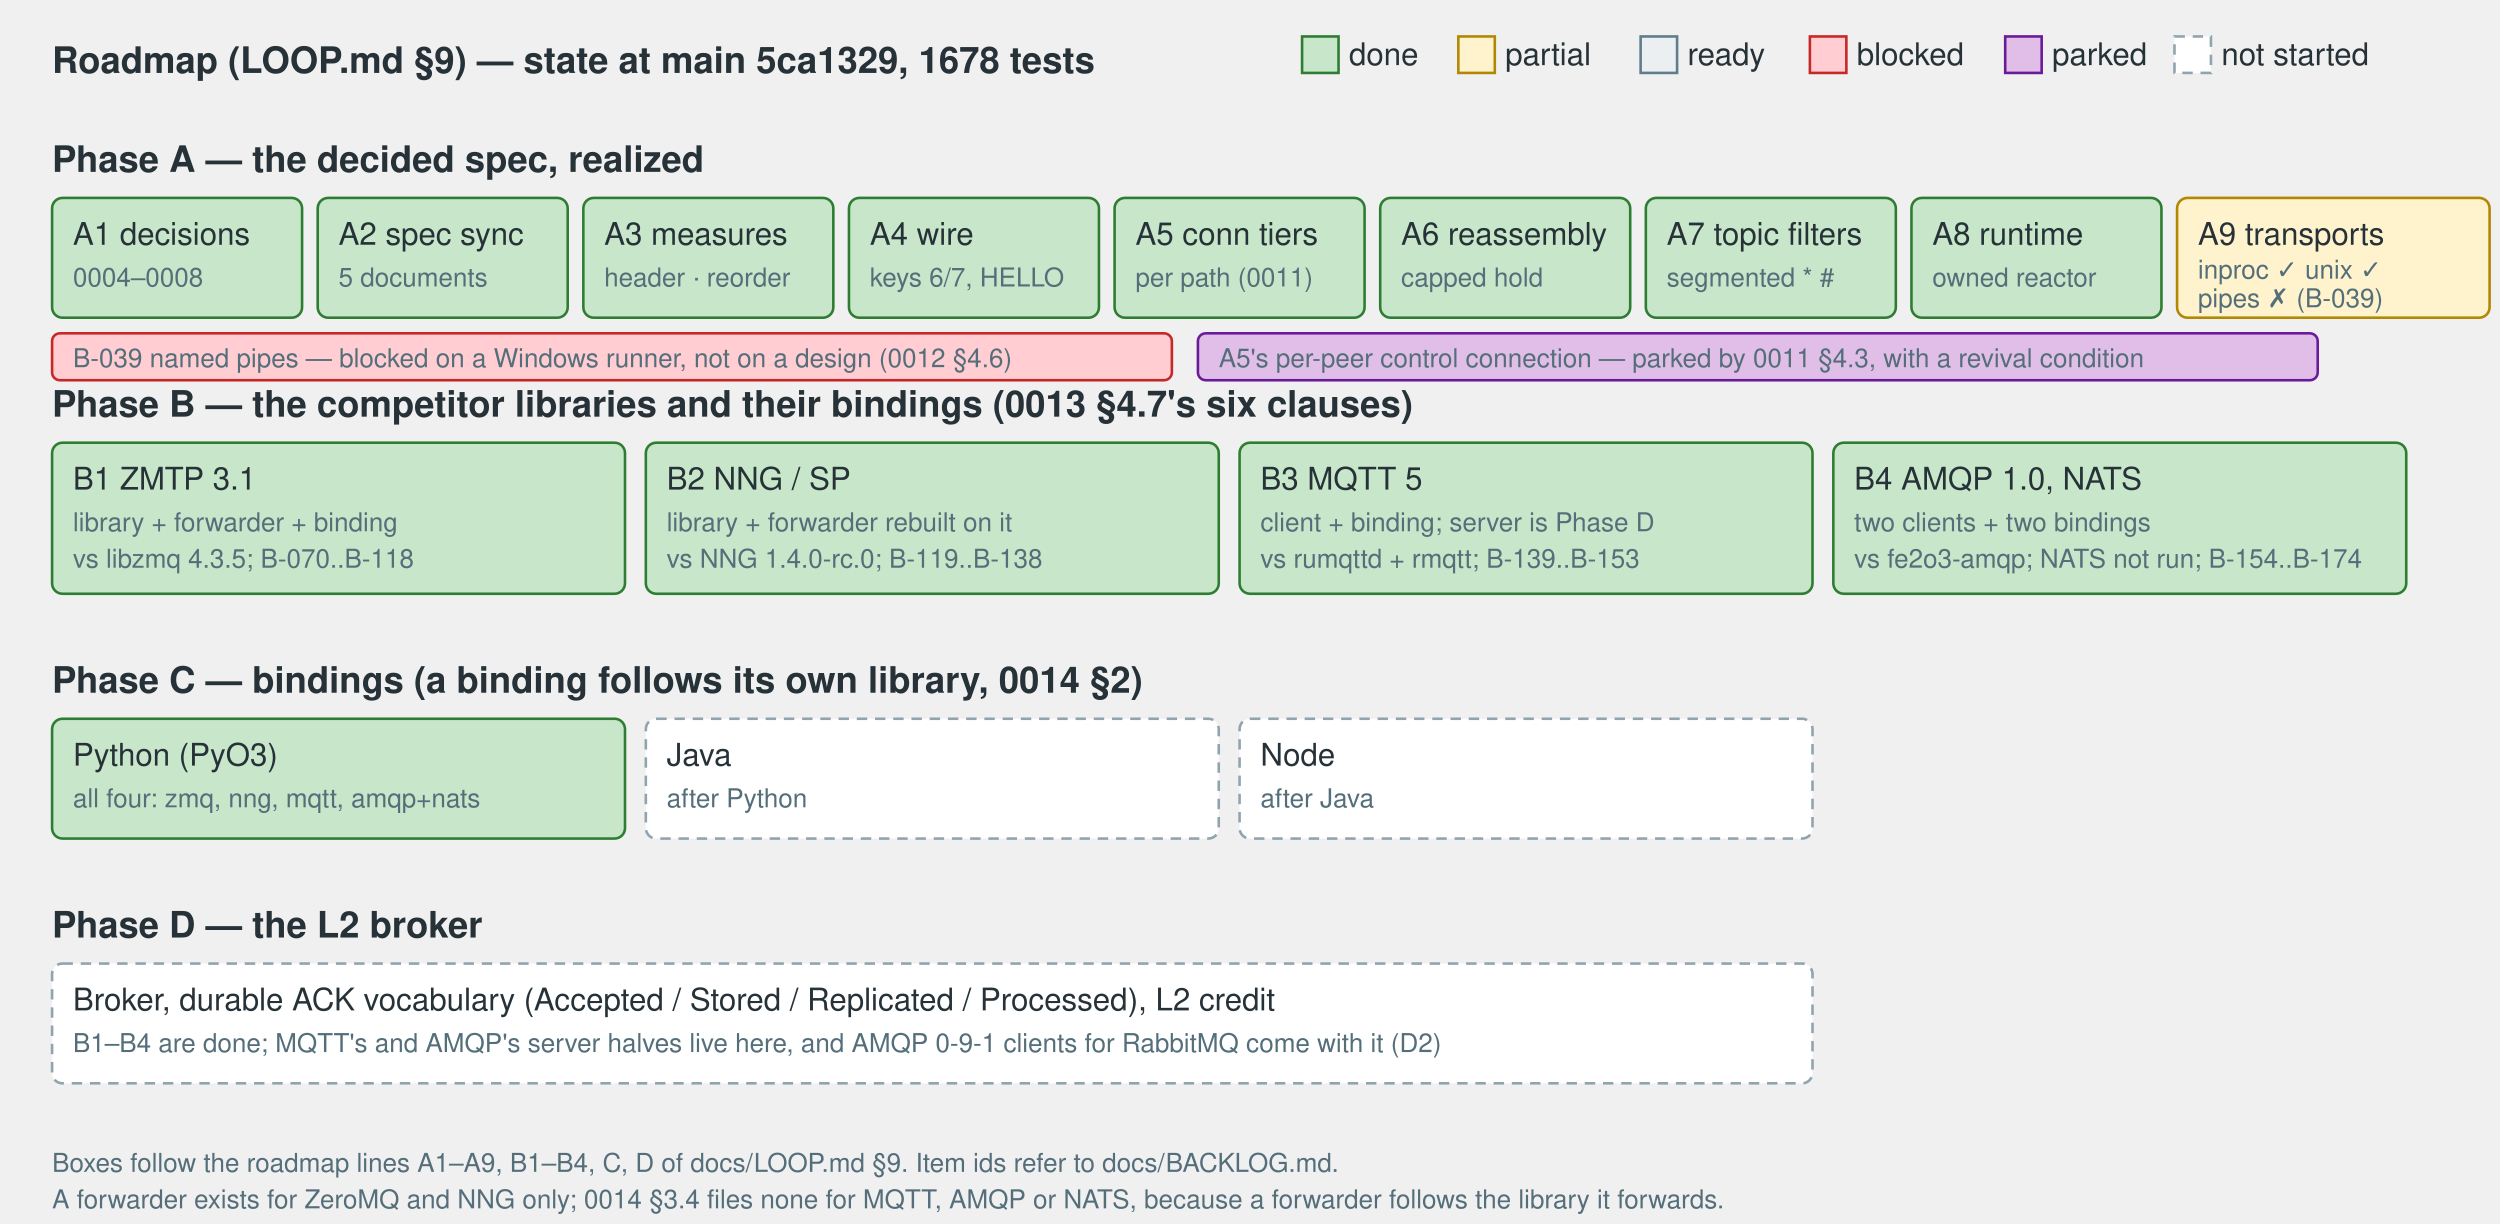
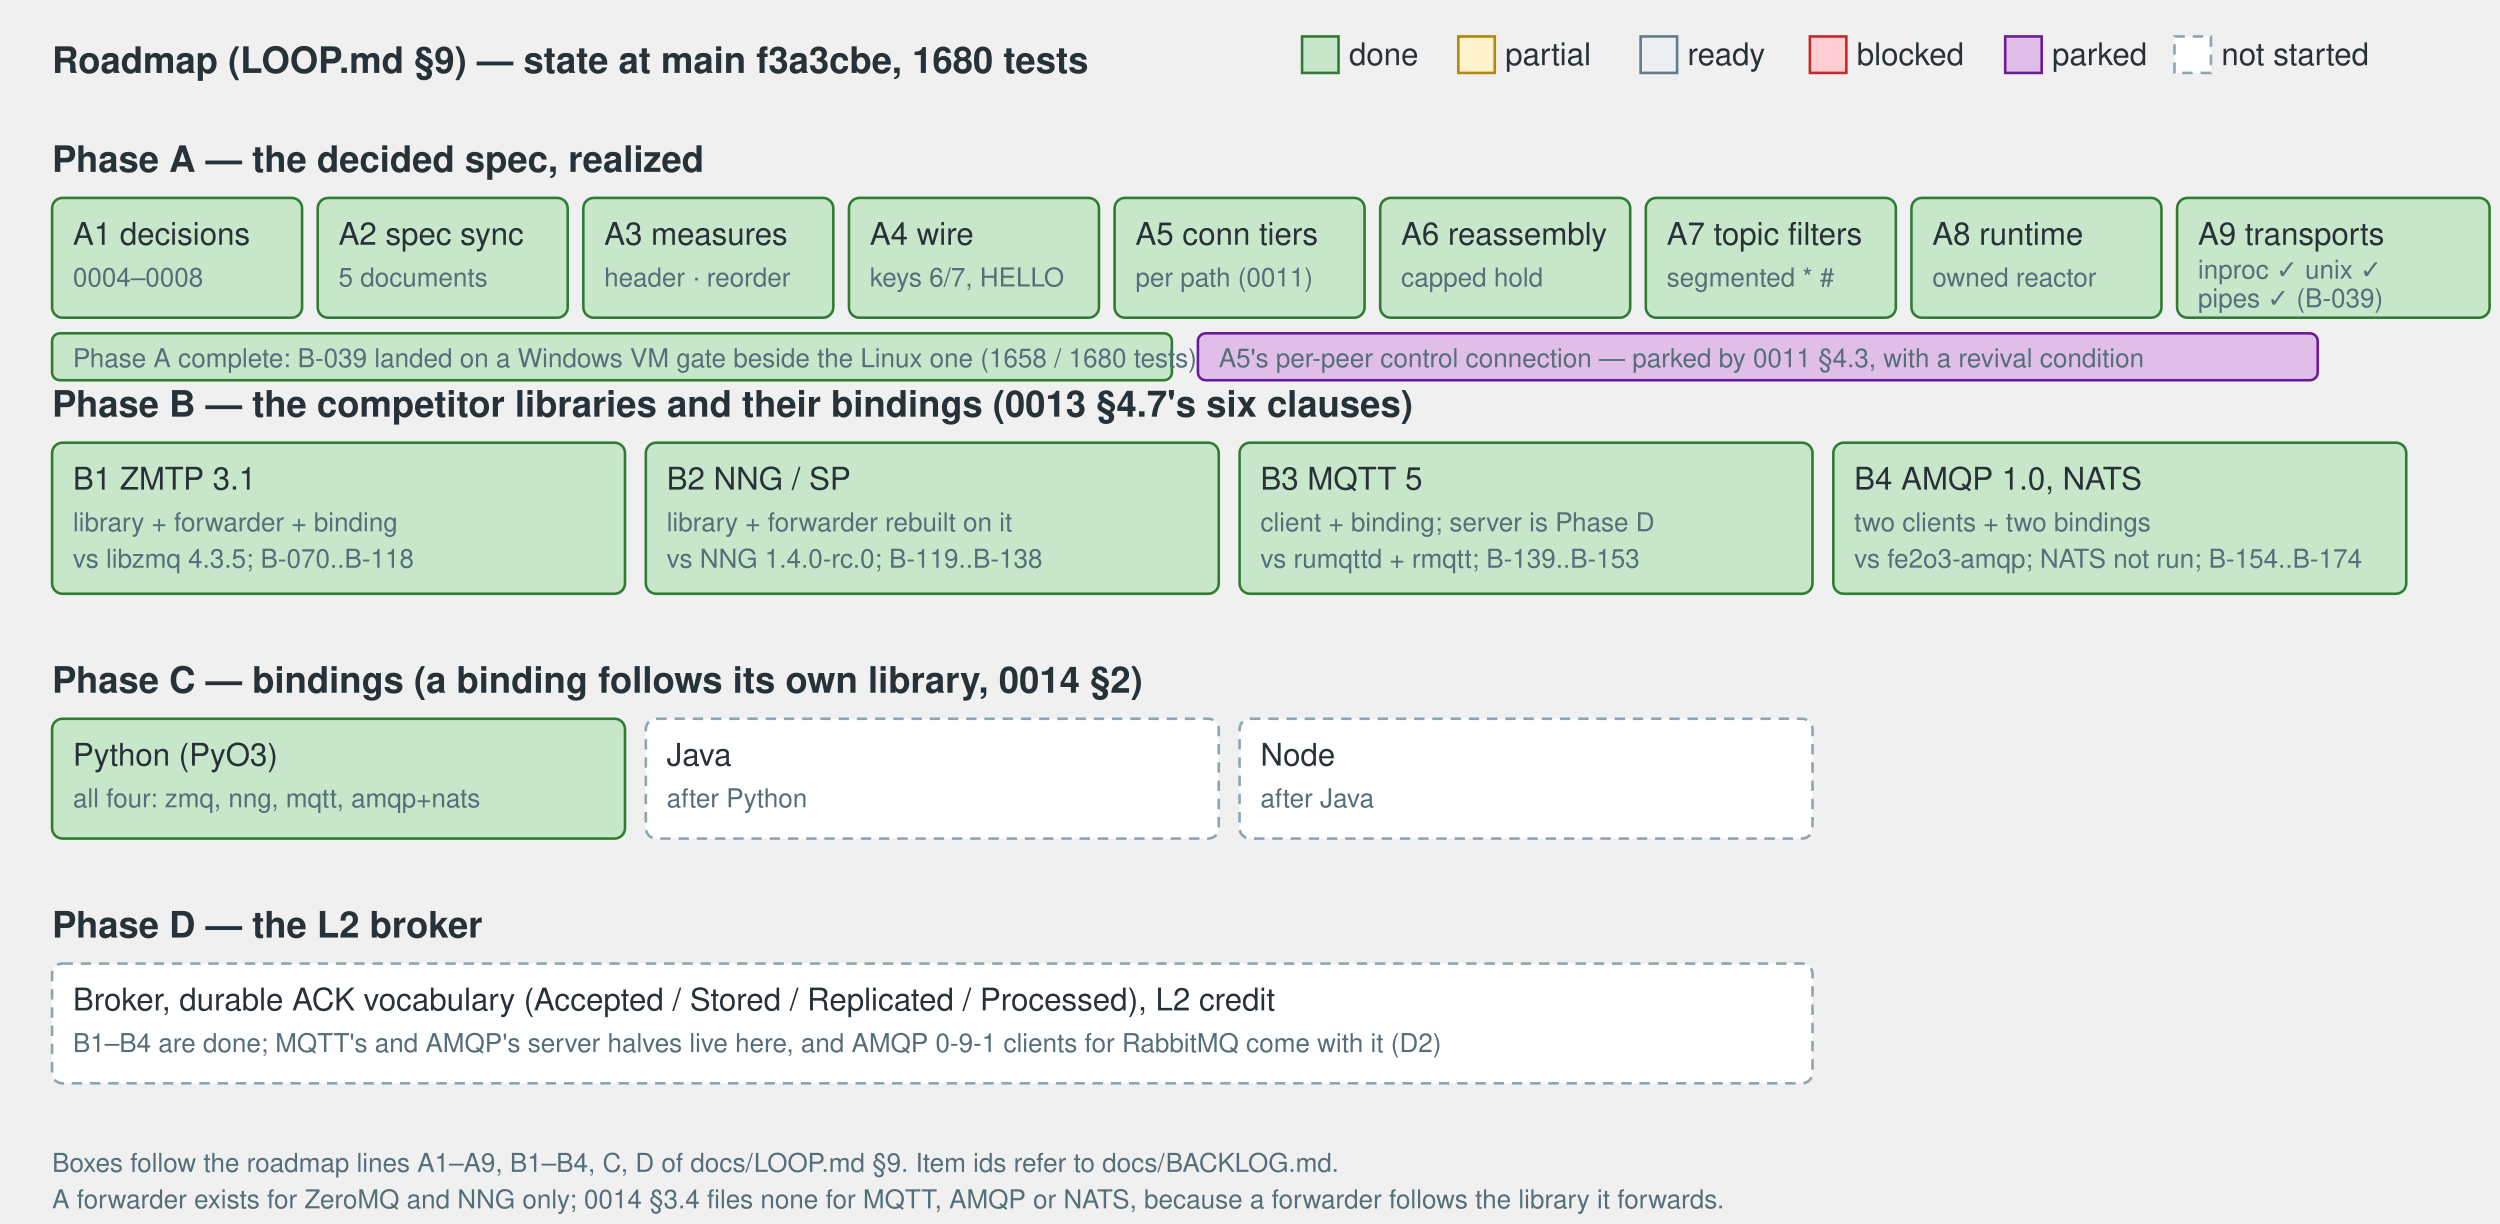
<svg xmlns="http://www.w3.org/2000/svg" width="960" height="470" viewBox="0 0 960 470" font-family="Helvetica, Arial, sans-serif" font-size="12">
  <defs>
    <style>
      .done    { fill:#c8e6c9; stroke:#2e7d32; }
      .partial { fill:#fff3cd; stroke:#b28704; }
      .ready   { fill:#eceff1; stroke:#607d8b; }
      .blocked { fill:#ffcdd2; stroke:#c62828; }
      .todo    { fill:#ffffff; stroke:#90a4ae; stroke-dasharray:4 3; }
      .parked  { fill:#e1bee7; stroke:#6a1b9a; }
      .lbl     { fill:#263238; }
      .sub     { fill:#546e7a; font-size:10px; }
      .phase   { fill:#263238; font-size:14px; font-weight:bold; }
    </style>
  </defs>
-   <text x="20" y="28" class="phase">Roadmap (LOOP.md §9) — state at main 5ca1329, 1678 tests</text>
+   <text x="20" y="28" class="phase">Roadmap (LOOP.md §9) — state at main f3a3cbe, 1680 tests</text>
  <g transform="translate(500,14)">
    <rect x="0" y="0" width="14" height="14" class="done" />
    <text x="18" y="11" class="lbl">done</text>
    <rect x="60" y="0" width="14" height="14" class="partial" />
    <text x="78" y="11" class="lbl">partial</text>
    <rect x="130" y="0" width="14" height="14" class="ready" />
    <text x="148" y="11" class="lbl">ready</text>
    <rect x="195" y="0" width="14" height="14" class="blocked" />
    <text x="213" y="11" class="lbl">blocked</text>
    <rect x="270" y="0" width="14" height="14" class="parked" />
    <text x="288" y="11" class="lbl">parked</text>
    <rect x="335" y="0" width="14" height="14" class="todo" />
    <text x="353" y="11" class="lbl">not started</text>
  </g>
  <text x="20" y="66" class="phase">Phase A — the decided spec, realized</text>
  <g transform="translate(20,76)">
    <rect x="0" y="0" width="96" height="46" rx="4" class="done" />
    <text x="8" y="18" class="lbl">A1 decisions</text>
    <text x="8" y="34" class="sub">0004–0008</text>
    <rect x="102" y="0" width="96" height="46" rx="4" class="done" />
    <text x="110" y="18" class="lbl">A2 spec sync</text>
    <text x="110" y="34" class="sub">5 documents</text>
    <rect x="204" y="0" width="96" height="46" rx="4" class="done" />
    <text x="212" y="18" class="lbl">A3 measures</text>
    <text x="212" y="34" class="sub">header · reorder</text>
    <rect x="306" y="0" width="96" height="46" rx="4" class="done" />
    <text x="314" y="18" class="lbl">A4 wire</text>
    <text x="314" y="34" class="sub">keys 6/7, HELLO</text>
    <rect x="408" y="0" width="96" height="46" rx="4" class="done" />
    <text x="416" y="18" class="lbl">A5 conn tiers</text>
    <text x="416" y="34" class="sub">per path (0011)</text>
    <rect x="510" y="0" width="96" height="46" rx="4" class="done" />
    <text x="518" y="18" class="lbl">A6 reassembly</text>
    <text x="518" y="34" class="sub">capped hold</text>
    <rect x="612" y="0" width="96" height="46" rx="4" class="done" />
    <text x="620" y="18" class="lbl">A7 topic filters</text>
    <text x="620" y="34" class="sub">segmented * #</text>
    <rect x="714" y="0" width="96" height="46" rx="4" class="done" />
    <text x="722" y="18" class="lbl">A8 runtime</text>
    <text x="722" y="34" class="sub">owned reactor</text>
-     <rect x="816" y="0" width="120" height="46" rx="4" class="partial" />
+     <rect x="816" y="0" width="120" height="46" rx="4" class="done" />
    <text x="824" y="18" class="lbl">A9 transports</text>
    <text x="824" y="31" class="sub">inproc ✓ unix ✓</text>
-     <text x="824" y="42" class="sub">pipes ✗ (B-039)</text>
+     <text x="824" y="42" class="sub">pipes ✓ (B-039)</text>
  </g>
  <g transform="translate(20,128)">
-     <rect x="0" y="0" width="430" height="18" rx="3" class="blocked" />
-     <text x="8" y="13" class="sub">B-039 named pipes — blocked on a Windows runner, not on a design (0012 §4.6)</text>
+     <rect x="0" y="0" width="430" height="18" rx="3" class="done" />
+     <text x="8" y="13" class="sub">Phase A complete: B-039 landed on a Windows VM gate beside the Linux one (1658 / 1680 tests)</text>
    <rect x="440" y="0" width="430" height="18" rx="3" class="parked" />
    <text x="448" y="13" class="sub">A5's per-peer control connection — parked by 0011 §4.3, with a revival condition</text>
  </g>
  <text x="20" y="160" class="phase">Phase B — the competitor libraries and their bindings (0013 §4.7's six clauses)</text>
  <g transform="translate(20,170)">
    <rect x="0" y="0" width="220" height="58" rx="4" class="done" />
    <text x="8" y="18" class="lbl">B1 ZMTP 3.1</text>
    <text x="8" y="34" class="sub">library + forwarder + binding</text>
    <text x="8" y="48" class="sub">vs libzmq 4.3.5; B-070..B-118</text>
    <rect x="228" y="0" width="220" height="58" rx="4" class="done" />
    <text x="236" y="18" class="lbl">B2 NNG / SP</text>
    <text x="236" y="34" class="sub">library + forwarder rebuilt on it</text>
    <text x="236" y="48" class="sub">vs NNG 1.4.0-rc.0; B-119..B-138</text>
    <rect x="456" y="0" width="220" height="58" rx="4" class="done" />
    <text x="464" y="18" class="lbl">B3 MQTT 5</text>
    <text x="464" y="34" class="sub">client + binding; server is Phase D</text>
    <text x="464" y="48" class="sub">vs rumqttd + rmqtt; B-139..B-153</text>
    <rect x="684" y="0" width="220" height="58" rx="4" class="done" />
    <text x="692" y="18" class="lbl">B4 AMQP 1.0, NATS</text>
    <text x="692" y="34" class="sub">two clients + two bindings</text>
    <text x="692" y="48" class="sub">vs fe2o3-amqp; NATS not run; B-154..B-174</text>
  </g>
  <text x="20" y="266" class="phase">Phase C — bindings (a binding follows its own library, 0014 §2)</text>
  <g transform="translate(20,276)">
    <rect x="0" y="0" width="220" height="46" rx="4" class="done" />
    <text x="8" y="18" class="lbl">Python (PyO3)</text>
    <text x="8" y="34" class="sub">all four: zmq, nng, mqtt, amqp+nats</text>
    <rect x="228" y="0" width="220" height="46" rx="4" class="todo" />
    <text x="236" y="18" class="lbl">Java</text>
    <text x="236" y="34" class="sub">after Python</text>
    <rect x="456" y="0" width="220" height="46" rx="4" class="todo" />
    <text x="464" y="18" class="lbl">Node</text>
    <text x="464" y="34" class="sub">after Java</text>
  </g>
  <text x="20" y="360" class="phase">Phase D — the L2 broker</text>
  <g transform="translate(20,370)">
    <rect x="0" y="0" width="676" height="46" rx="4" class="todo" />
    <text x="8" y="18" class="lbl">Broker, durable ACK vocabulary (Accepted / Stored / Replicated / Processed), L2 credit</text>
    <text x="8" y="34" class="sub">B1–B4 are done; MQTT's and AMQP's server halves live here, and AMQP 0-9-1 clients for RabbitMQ come with it (D2)</text>
  </g>
  <text x="20" y="450" class="sub">Boxes follow the roadmap lines A1–A9, B1–B4, C, D of docs/LOOP.md §9. Item ids refer to docs/BACKLOG.md.</text>
  <text x="20" y="464" class="sub">A forwarder exists for ZeroMQ and NNG only; 0014 §3.4 files none for MQTT, AMQP or NATS, because a forwarder follows the library it forwards.</text>
</svg>
